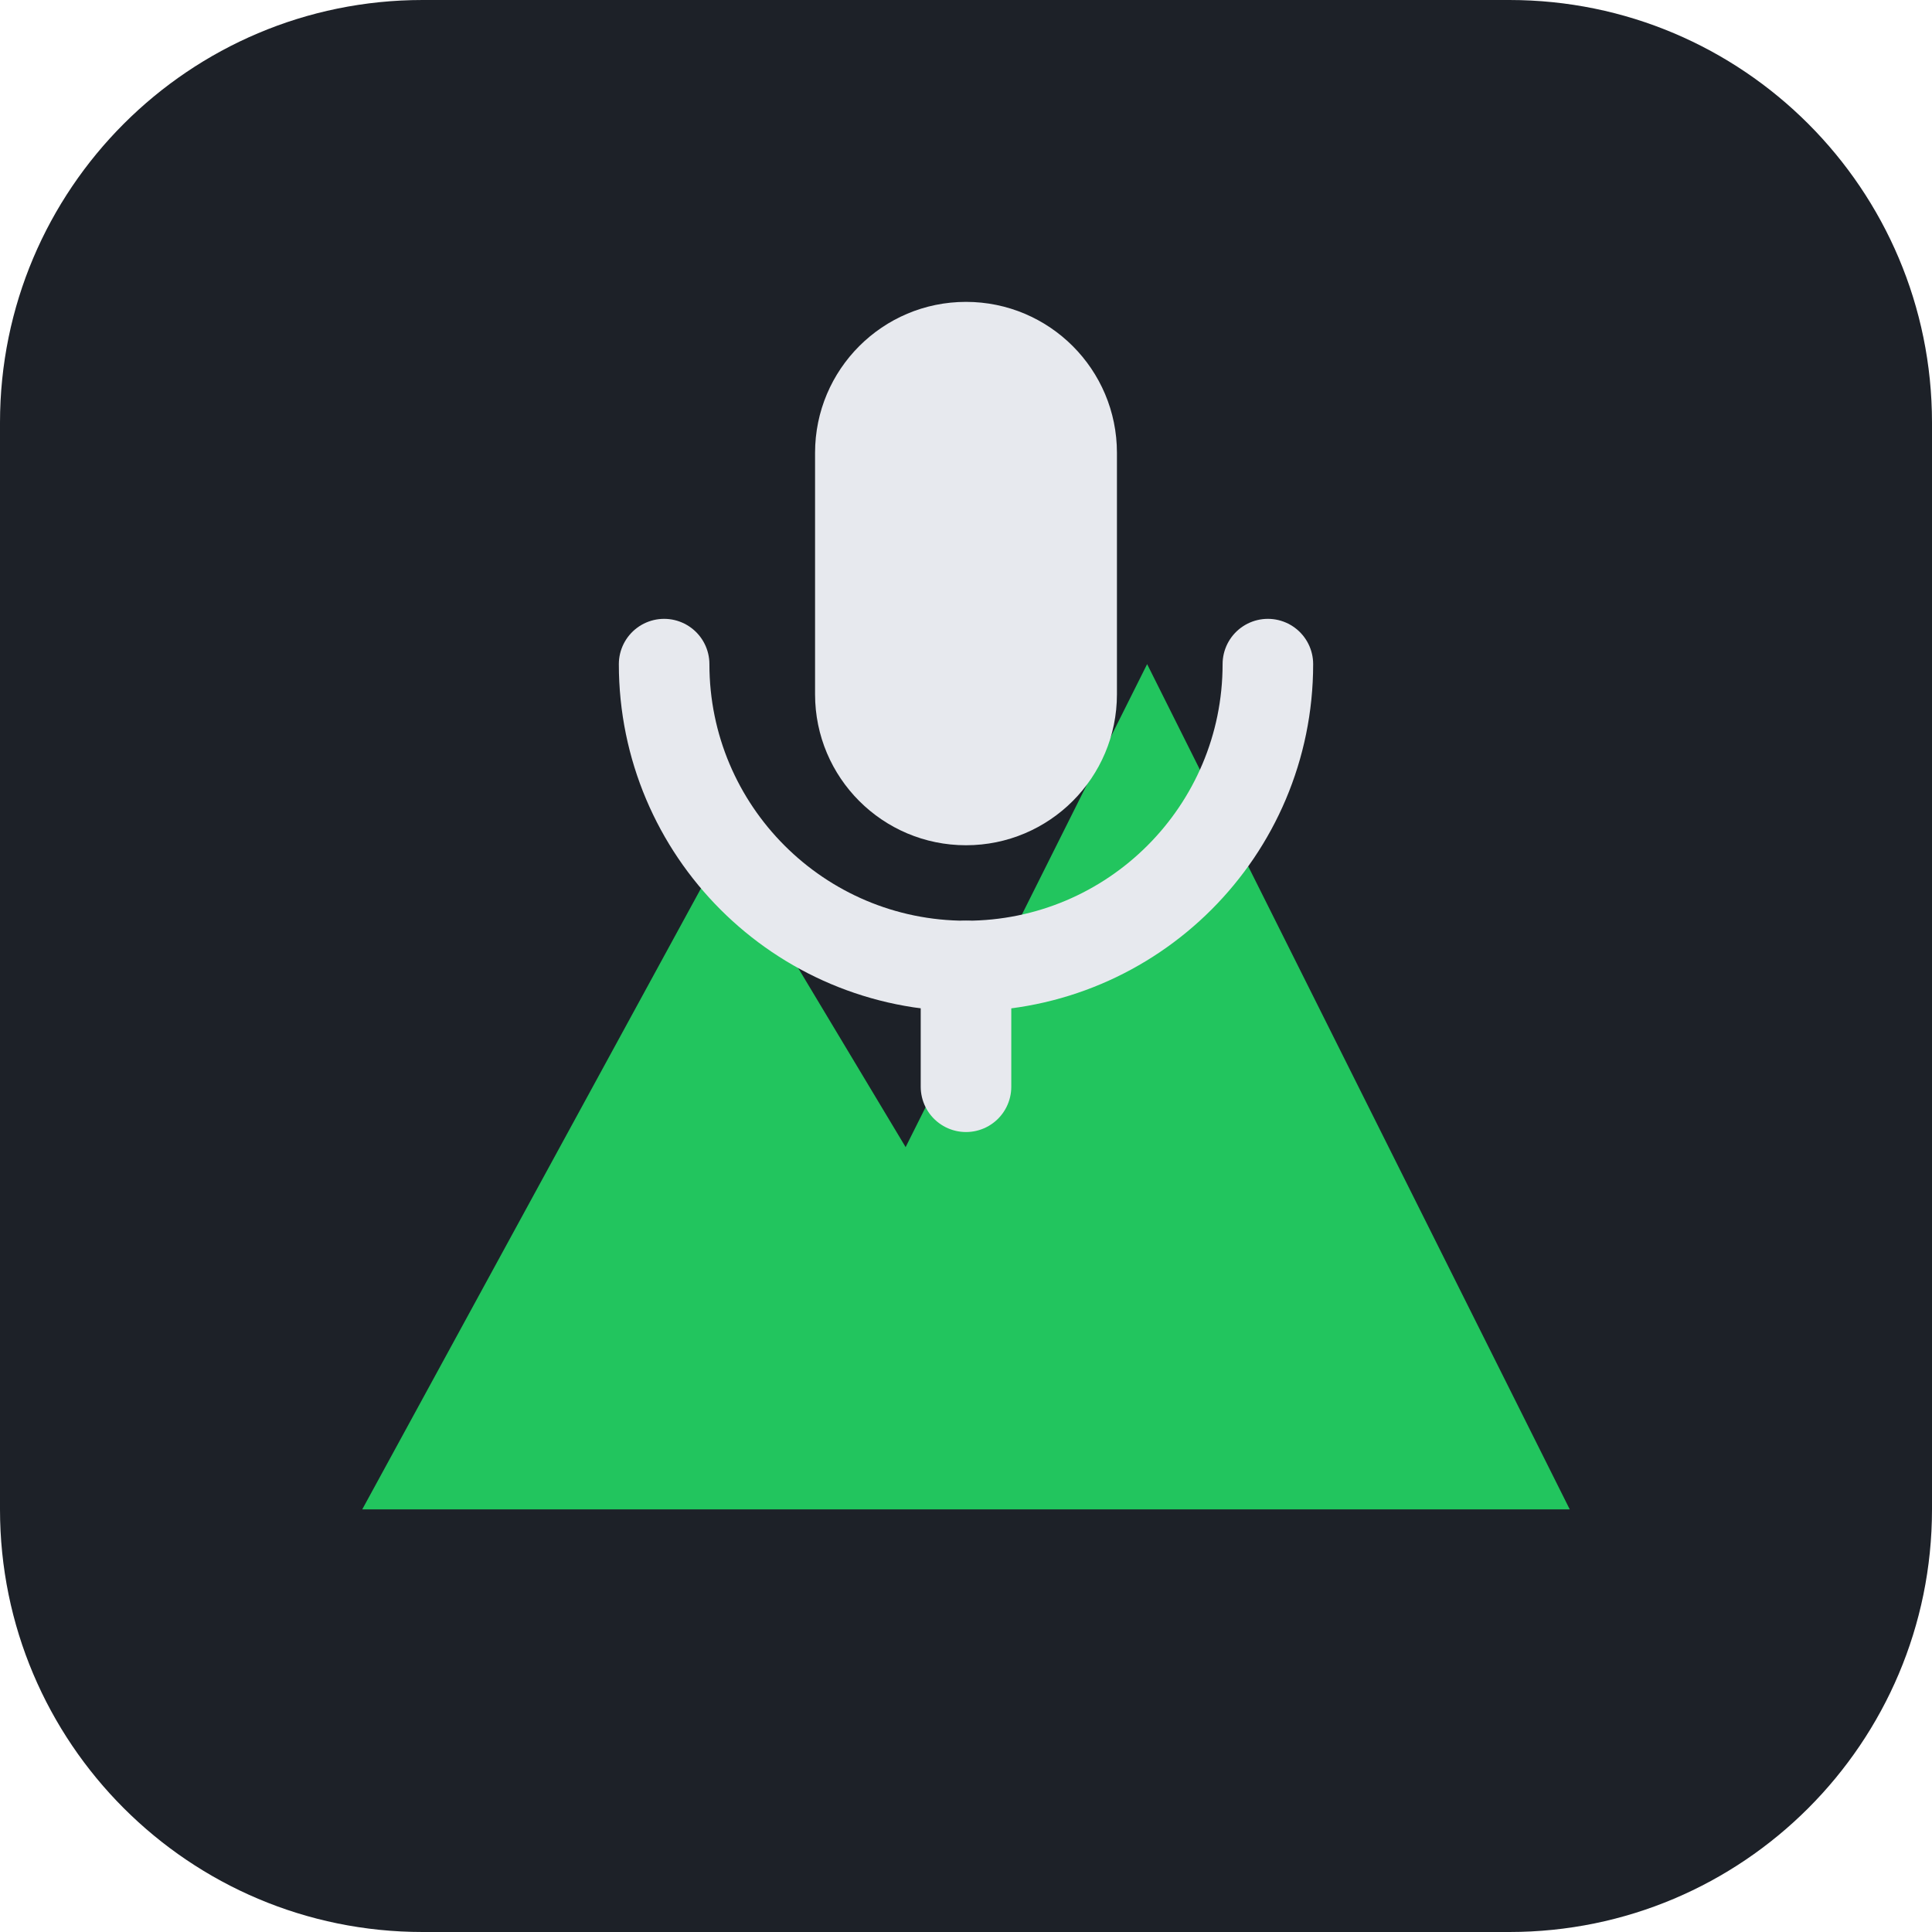
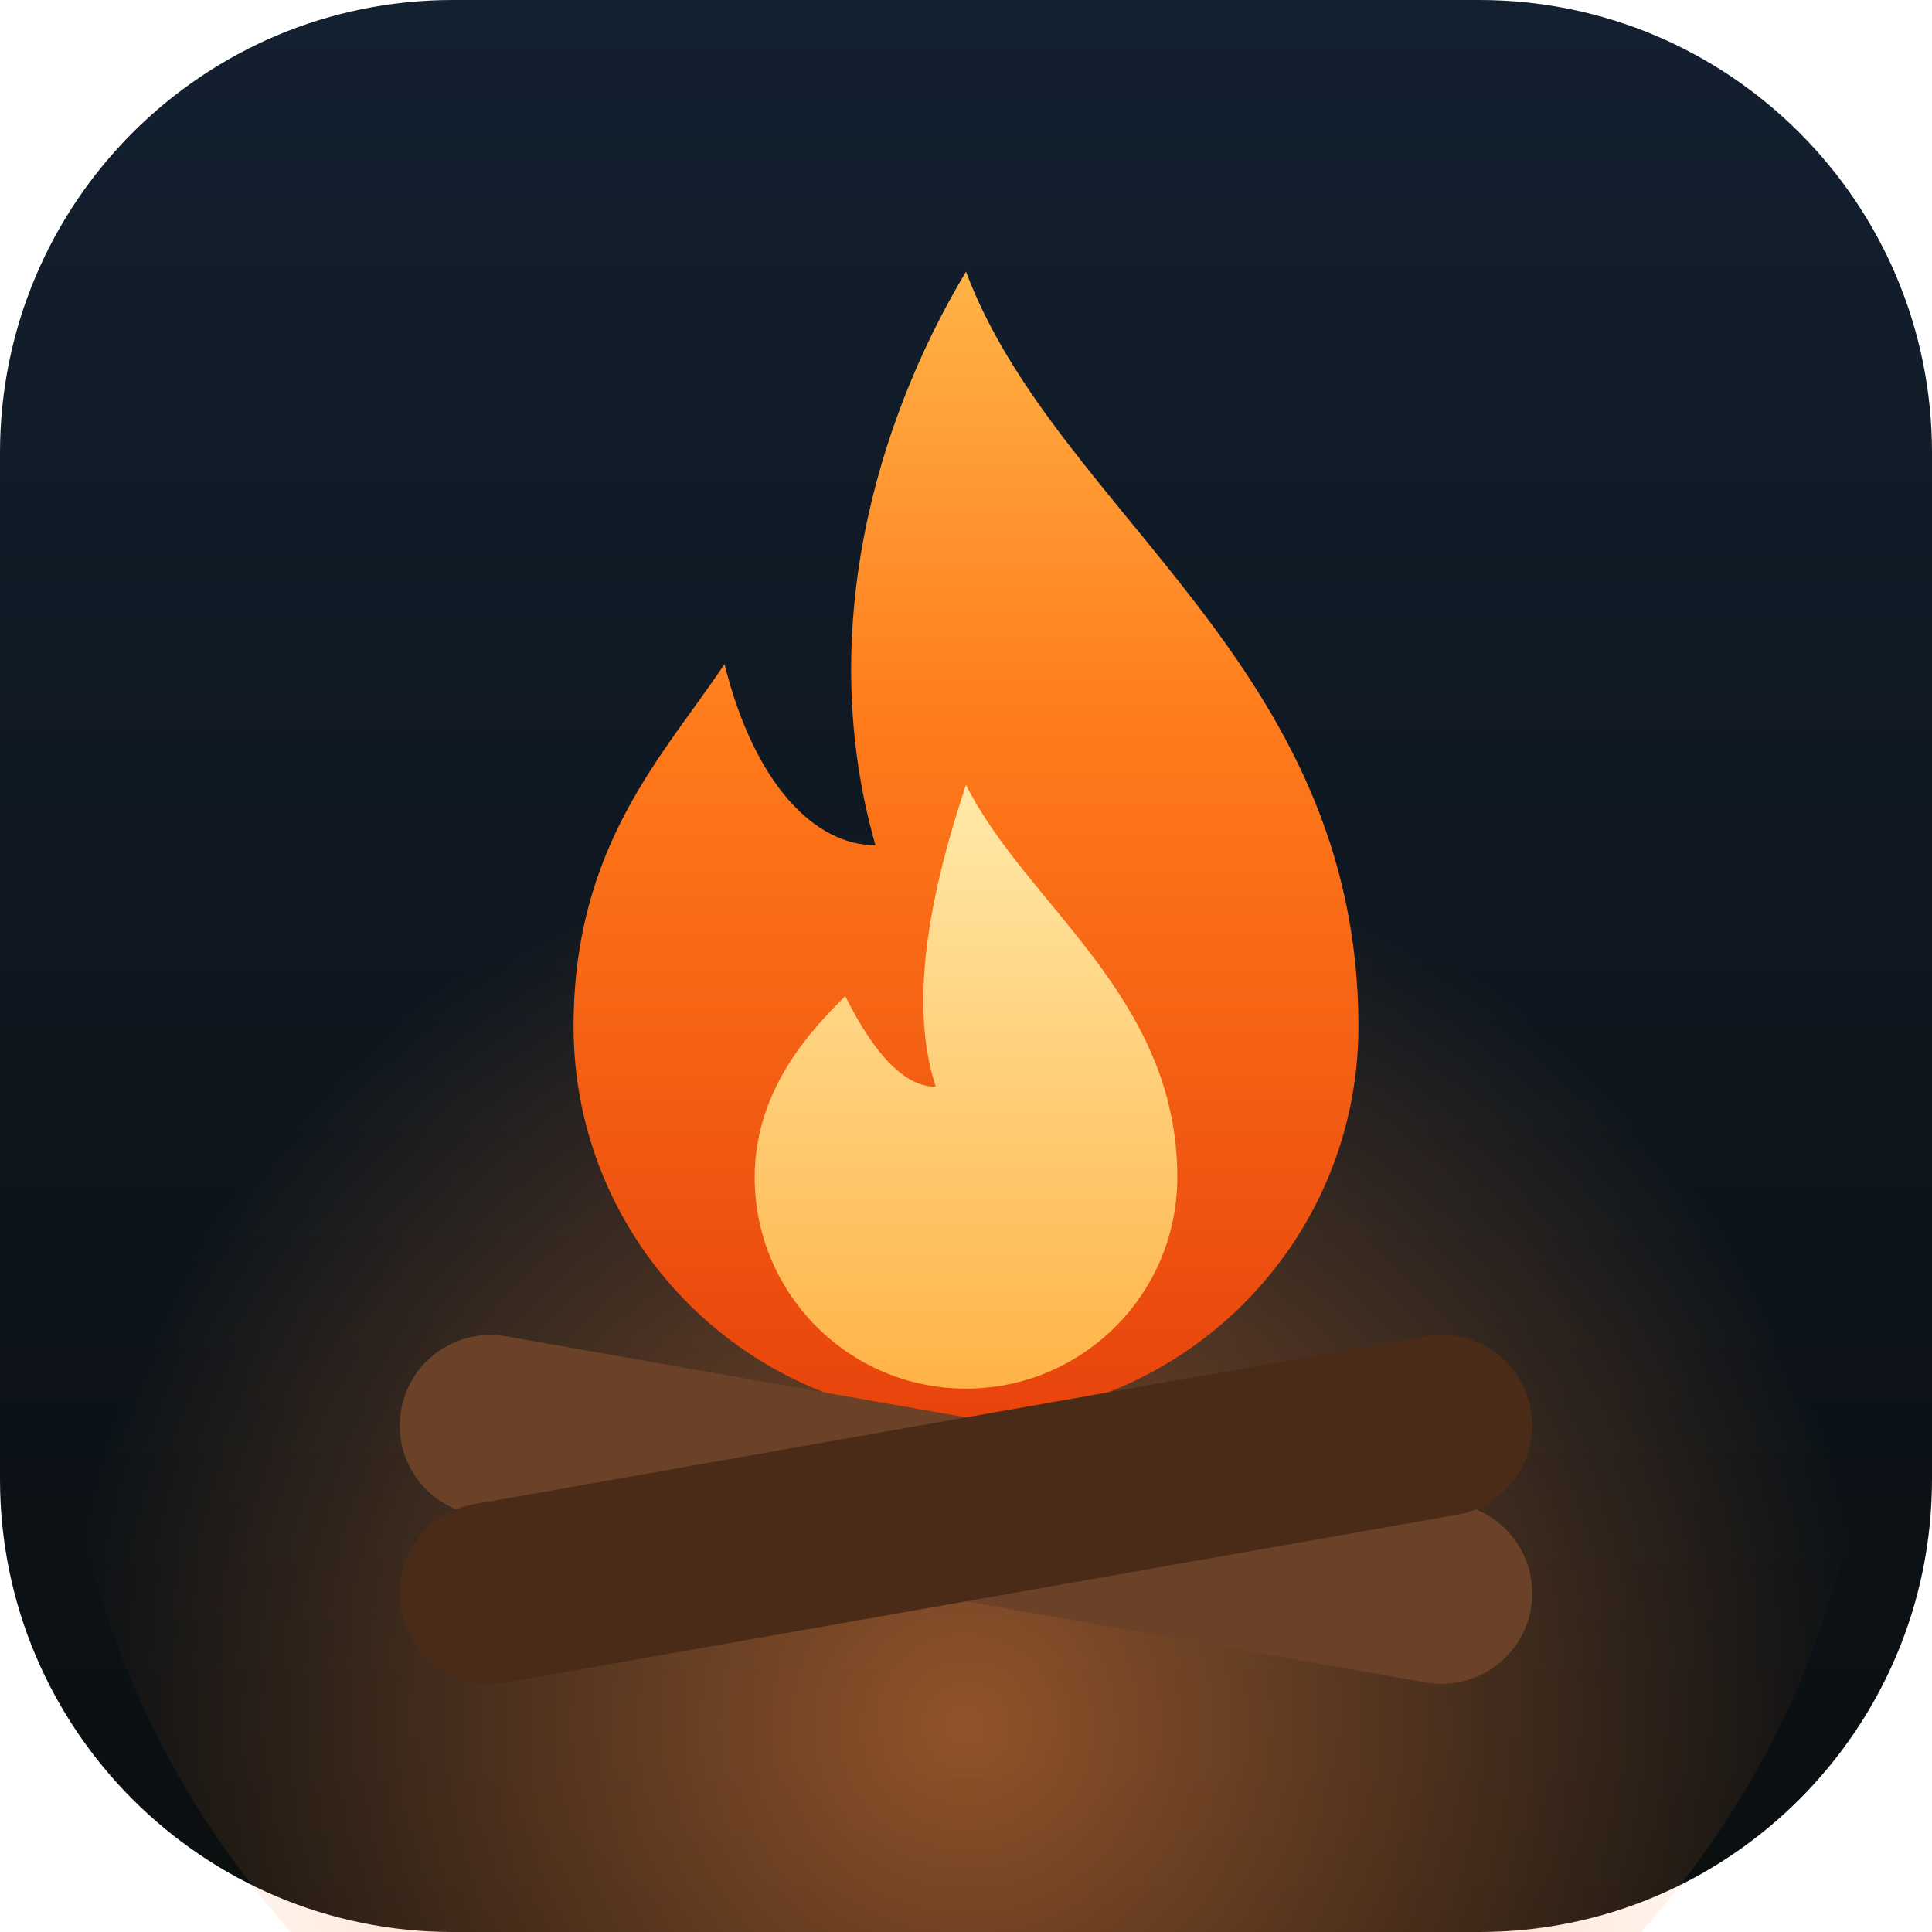
<svg xmlns="http://www.w3.org/2000/svg" viewBox="0 0 64 64">
-   <rect width="64" height="64" rx="14" fill="#1d2128" />
-   <path d="M12 50 L24 28 L30 38 L38 22 L52 50 Z" fill="#22c55e" />
-   <rect x="27" y="10" width="10" height="18" rx="5" fill="#e7e9ee" />
-   <path d="M22 22 a10 10 0 0 0 20 0" stroke="#e7e9ee" stroke-width="3" fill="none" stroke-linecap="round" />
-   <path d="M32 32 v4" stroke="#e7e9ee" stroke-width="3" stroke-linecap="round" />
+   <defs>
+     <linearGradient id="bg" x1="0" y1="0" x2="0" y2="1">
+       <stop offset="0" stop-color="#132030" />
+       <stop offset="1" stop-color="#0a0e0f" />
+     </linearGradient>
+     <radialGradient id="glow" cx=".5" cy=".72" r=".5">
+       <stop offset="0" stop-color="#ff8a3d" stop-opacity=".55" />
+       <stop offset="1" stop-color="#ff8a3d" stop-opacity="0" />
+     </radialGradient>
+     <linearGradient id="f1" x1="0" y1="1" x2="0" y2="0">
+       <stop offset="0" stop-color="#e8430c" />
+       <stop offset=".6" stop-color="#ff7a1a" />
+       <stop offset="1" stop-color="#ffb347" />
+     </linearGradient>
+     <linearGradient id="f2" x1="0" y1="1" x2="0" y2="0">
+       <stop offset="0" stop-color="#ffb347" />
+       <stop offset="1" stop-color="#ffe9a8" />
+     </linearGradient>
+   </defs>
+   <rect width="64" height="64" rx="15" fill="url(#bg)" />
+   <circle cx="32" cy="44" r="30" fill="url(#glow)" />
+   <path d="M32 9c3 8 13 13 13 25a13 13 0 0 1-26 0c0-6 3-9 5-12 1 4 3 6 5 6-2-7 0-14 3-19Z" fill="url(#f1)" />
+   <path d="M32 26c2 4 7 7 7 13a7 7 0 0 1-14 0c0-3 2-5 3-6 1 2 2 3 3 3-1-3 0-7 1-10Z" fill="url(#f2)" />
+   <rect x="13" y="47" width="38" height="6" rx="3" fill="#6b4128" transform="rotate(10 32 50)" />
+   <rect x="13" y="47" width="38" height="6" rx="3" fill="#4a2b17" transform="rotate(-10 32 50)" />
</svg>
